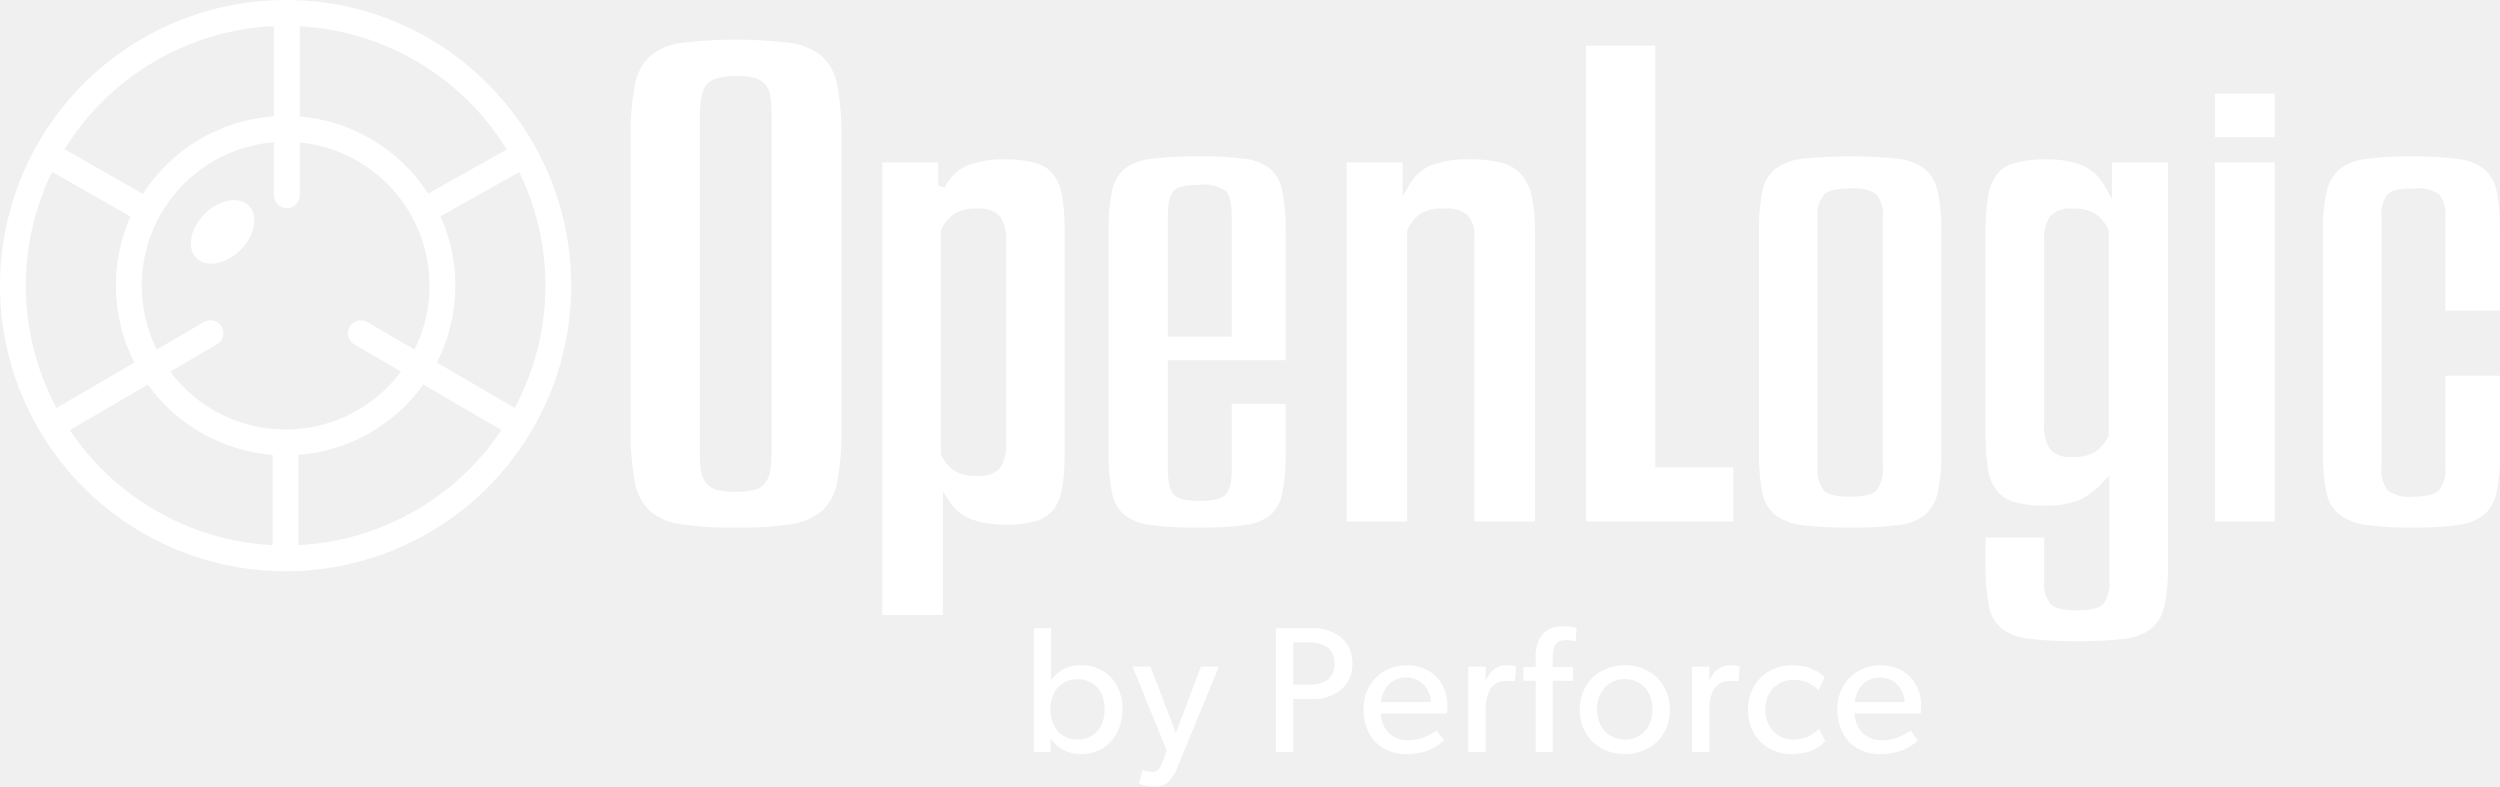
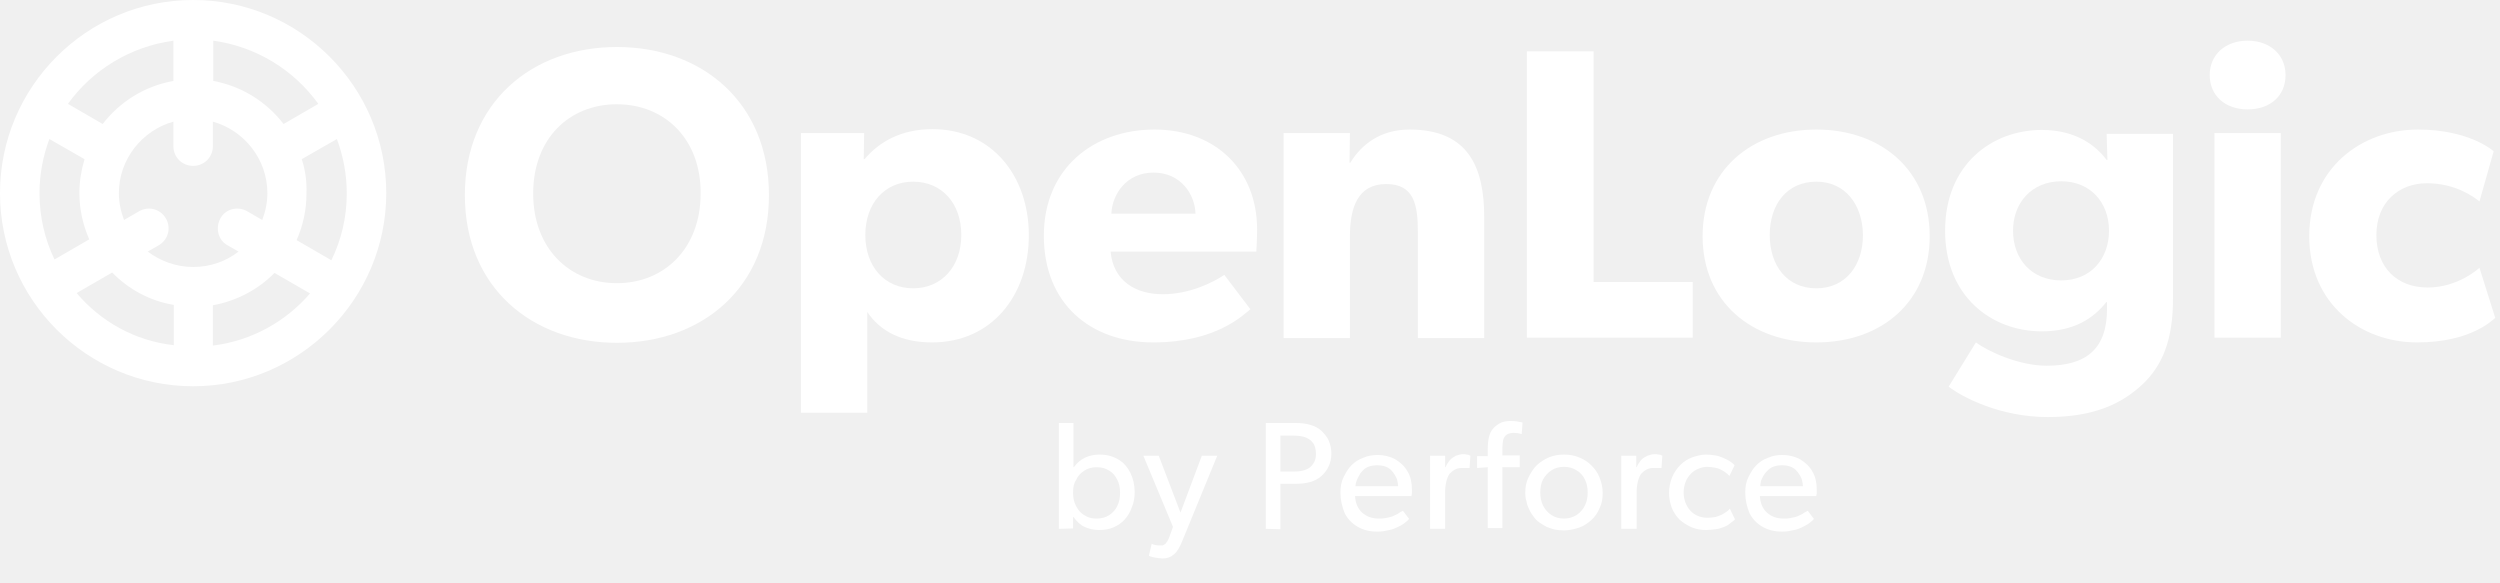
- <svg xmlns="http://www.w3.org/2000/svg" id="a270d696-4c48-462a-a0ba-b4062d95ef5e" data-name="Layer 1" viewBox="0 0 303.538 95.521">
-   <ellipse cx="271.922" cy="259.665" rx="4.499" ry="3.088" transform="translate(-348.86 36.824) rotate(-45)" fill="#fff" />
-   <path d="M304.092,241.665a34.445,34.445,0,0,0-24.321-10.154c-.016,0-.032,0-.048,0l-.03,0-.122,0a34.678,34.678,0,1,0,24.521,10.157Zm3.3,39.378-9.457-5.512a20.582,20.582,0,0,0,.444-17.763l9.56-5.371a31.505,31.505,0,0,1-.547,28.646Zm-19.483-7.73,5.672,3.306a17.457,17.457,0,0,1-28.02,0l5.672-3.306a1.566,1.566,0,1,0-1.577-2.707l-5.737,3.344a17.469,17.469,0,0,1,14.237-25.18v6.485a1.567,1.567,0,0,0,3.133,0V248.8a17.468,17.468,0,0,1,13.934,25.153l-5.737-3.344a1.566,1.566,0,1,0-1.577,2.707Zm18.517-23.659-9.545,5.363a20.624,20.624,0,0,0-15.592-9.366V234.689A31.565,31.565,0,0,1,306.426,249.654Zm-28.27-14.979v10.954a20.62,20.62,0,0,0-15.918,9.424l-9.5-5.425A31.561,31.561,0,0,1,278.156,234.675ZM251.217,252.37l9.528,5.438a20.592,20.592,0,0,0,.462,17.723l-9.457,5.512a31.5,31.5,0,0,1-.533-28.673Zm2.148,31.358,9.476-5.524a20.606,20.606,0,0,0,15.15,8.53v10.959A31.556,31.556,0,0,1,253.365,283.728Zm27.759,13.966V286.736A20.609,20.609,0,0,0,296.3,278.2l9.476,5.524A31.556,31.556,0,0,1,281.124,297.694Z" transform="translate(-244.893 -231.508)" fill="#fff" />
-   <path d="M334.216,295.571a44.02,44.02,0,0,1-6.6-.4,7.316,7.316,0,0,1-3.8-1.6,6.387,6.387,0,0,1-1.837-3.521,32.342,32.342,0,0,1-.513-6.442V248.207a31.758,31.758,0,0,1,.512-6.4,6.371,6.371,0,0,1,1.838-3.486,7.322,7.322,0,0,1,3.8-1.6,54.3,54.3,0,0,1,13.206,0,7.568,7.568,0,0,1,3.846,1.608,6.244,6.244,0,0,1,1.873,3.482,31.673,31.673,0,0,1,.513,6.4V283.6a32.238,32.238,0,0,1-.514,6.441,6.258,6.258,0,0,1-1.873,3.518,7.554,7.554,0,0,1-3.845,1.608A44.059,44.059,0,0,1,334.216,295.571Zm.081-54.838c-1.865,0-3.05.342-3.622,1.046-.55.679-.818,2-.818,4.051v40.148a20.816,20.816,0,0,0,.124,2.54,3.155,3.155,0,0,0,.661,1.667,2.626,2.626,0,0,0,1.427.841,8.9,8.9,0,0,0,2.067.2,9.887,9.887,0,0,0,2.185-.2,2.561,2.561,0,0,0,1.48-.891,3.389,3.389,0,0,0,.652-1.692,20.271,20.271,0,0,0,.123-2.466V245.83a20.294,20.294,0,0,0-.123-2.466,2.954,2.954,0,0,0-.671-1.64,2.764,2.764,0,0,0-1.415-.794A9.092,9.092,0,0,0,334.3,240.733Z" transform="translate(-244.893 -231.508)" fill="#fff" />
-   <path d="M352.02,306.181V251.226h6.788v2.843l.8.2a5.439,5.439,0,0,1,2.792-2.7,12.327,12.327,0,0,1,4.466-.713,13.719,13.719,0,0,1,3.739.428,4.125,4.125,0,0,1,2.155,1.377,5.978,5.978,0,0,1,1.083,2.636,23.735,23.735,0,0,1,.315,4.189v27.084a24.239,24.239,0,0,1-.315,4.264,5.71,5.71,0,0,1-1.078,2.593,4.209,4.209,0,0,1-2.087,1.347,12.455,12.455,0,0,1-3.571.427,12.249,12.249,0,0,1-4.27-.641,5.541,5.541,0,0,1-2.689-2.212l-.775-1.175v15.009Zm11.468-49.344a5.07,5.07,0,0,0-2.671.582,4.738,4.738,0,0,0-1.641,1.949l-.046.09V286.67l.046.09a4.711,4.711,0,0,0,1.641,1.949,5.06,5.06,0,0,0,2.671.582,3.479,3.479,0,0,0,2.817-.932,5.114,5.114,0,0,0,.739-3.2V260.97a5.114,5.114,0,0,0-.739-3.2A3.477,3.477,0,0,0,363.488,256.837Z" transform="translate(-244.893 -231.508)" fill="#fff" />
-   <path d="M390.485,295.571a45.617,45.617,0,0,1-5.73-.294,6.577,6.577,0,0,1-3.286-1.209,4.622,4.622,0,0,1-1.541-2.625,21.981,21.981,0,0,1-.431-4.874V259.485a21.984,21.984,0,0,1,.431-4.873,4.632,4.632,0,0,1,1.541-2.626,6.582,6.582,0,0,1,3.286-1.209,45.847,45.847,0,0,1,5.73-.293,41.12,41.12,0,0,1,5.446.293,6.373,6.373,0,0,1,3.128,1.173,4.566,4.566,0,0,1,1.5,2.623,22.575,22.575,0,0,1,.431,4.912v15.754h-14.3V288.5c0,1.562.236,2.568.72,3.074s1.5.761,3.157.761c1.576,0,2.592-.246,3.108-.751s.77-1.517.77-3.084v-7.965h6.547v6.033a22.591,22.591,0,0,1-.431,4.913,4.573,4.573,0,0,1-1.5,2.623,6.385,6.385,0,0,1-3.129,1.173A41.266,41.266,0,0,1,390.485,295.571Zm.08-41.63c-1.653,0-2.653.227-3.148.715s-.729,1.459-.729,3.046v14.674h7.755V257.7c0-1.57-.255-2.569-.779-3.055A4.74,4.74,0,0,0,390.565,253.941Z" transform="translate(-244.893 -231.508)" fill="#fff" />
-   <path d="M423.9,294.829V260.3a3.614,3.614,0,0,0-.81-2.675,3.963,3.963,0,0,0-2.826-.789,5,5,0,0,0-3.072.721,4.89,4.89,0,0,0-1.409,1.824l-.039.084v35.363H408.4v-43.6h6.788v4.152l.79-1.4a5.537,5.537,0,0,1,2.541-2.348,12.364,12.364,0,0,1,4.965-.777,14.142,14.142,0,0,1,3.782.429,4.833,4.833,0,0,1,2.332,1.4,5.884,5.884,0,0,1,1.269,2.633,19.1,19.1,0,0,1,.391,4.171v35.344Z" transform="translate(-244.893 -231.508)" fill="#fff" />
-   <polygon points="192.576 63.32 192.576 5.545 200.971 5.545 200.971 56.744 210.452 56.744 210.452 63.32 192.576 63.32" fill="#fff" />
-   <path d="M469.53,295.571a45.635,45.635,0,0,1-5.731-.294,6.825,6.825,0,0,1-3.331-1.213,4.533,4.533,0,0,1-1.576-2.621,22.02,22.02,0,0,1-.43-4.874V259.485a22.023,22.023,0,0,1,.43-4.873,4.537,4.537,0,0,1,1.576-2.622,6.841,6.841,0,0,1,3.331-1.213,56.175,56.175,0,0,1,11.46,0,6.582,6.582,0,0,1,3.286,1.209,4.826,4.826,0,0,1,1.582,2.634,20.115,20.115,0,0,1,.469,4.865v27.084a20.156,20.156,0,0,1-.468,4.865,4.834,4.834,0,0,1-1.583,2.635,6.592,6.592,0,0,1-3.286,1.208A45.633,45.633,0,0,1,469.53,295.571Zm.16-41.185c-1.7,0-2.744.222-3.29.7a3.68,3.68,0,0,0-.828,2.84V288.2a3.978,3.978,0,0,0,.77,2.862c.521.512,1.534.751,3.188.751,1.717,0,2.749-.257,3.245-.807a4.184,4.184,0,0,0,.712-2.806v-30.28a3.823,3.823,0,0,0-.778-2.831A4.573,4.573,0,0,0,469.69,254.386Z" transform="translate(-244.893 -231.508)" fill="#fff" />
-   <rect x="268.924" y="19.718" width="7.27" height="43.603" fill="#fff" />
-   <rect x="268.924" y="11.371" width="7.27" height="5.288" fill="#fff" />
-   <path d="M538.006,295.571a40.293,40.293,0,0,1-5.762-.33,7.024,7.024,0,0,1-3.3-1.251,4.531,4.531,0,0,1-1.576-2.621,21.571,21.571,0,0,1-.431-4.8V259.485a19.755,19.755,0,0,1,.47-4.791,4.934,4.934,0,0,1,1.547-2.638,6.451,6.451,0,0,1,3.169-1.243,37.471,37.471,0,0,1,5.481-.329,40.512,40.512,0,0,1,5.762.329,6.291,6.291,0,0,1,3.2,1.275,4.738,4.738,0,0,1,1.47,2.664,23.338,23.338,0,0,1,.391,4.733v9.746H541.8V257.924a3.83,3.83,0,0,0-.778-2.832,4.58,4.58,0,0,0-3.019-.706c-1.708,0-2.734.227-3.228.715a3.982,3.982,0,0,0-.729,2.823V288.2a3.978,3.978,0,0,0,.77,2.862,4.382,4.382,0,0,0,3.027.751c1.633,0,2.678-.261,3.2-.8a4.01,4.01,0,0,0,.762-2.816V277.125h6.627v9.444a20.709,20.709,0,0,1-.468,4.9,4.667,4.667,0,0,1-1.576,2.628,6.609,6.609,0,0,1-3.137,1.177A38.779,38.779,0,0,1,538.006,295.571Z" transform="translate(-244.893 -231.508)" fill="#fff" />
-   <path d="M497.046,309.366a45.825,45.825,0,0,1-5.73-.293,6.831,6.831,0,0,1-3.331-1.213,4.538,4.538,0,0,1-1.577-2.621,22.07,22.07,0,0,1-.43-4.874v-3.592h7.11V302a3.983,3.983,0,0,0,.77,2.862c.521.512,1.535.75,3.188.75,1.716,0,2.748-.256,3.246-.806A4.19,4.19,0,0,0,501,302V289.241l-.724.743a9.985,9.985,0,0,1-2.775,2.178,10.672,10.672,0,0,1-4.476.737,11.873,11.873,0,0,1-3.643-.46,4.315,4.315,0,0,1-2.09-1.419,5.632,5.632,0,0,1-1.041-2.626,26.439,26.439,0,0,1-.276-4.125V259.485a23.589,23.589,0,0,1,.315-4.19,5.975,5.975,0,0,1,1.082-2.635,4.12,4.12,0,0,1,2.156-1.377,13.693,13.693,0,0,1,3.739-.428,11.974,11.974,0,0,1,4.42.712,5.82,5.82,0,0,1,2.844,2.708l.791,1.411v-4.46h6.788v49.139a20.194,20.194,0,0,1-.469,4.865,4.827,4.827,0,0,1-1.583,2.634,6.582,6.582,0,0,1-3.286,1.209A45.83,45.83,0,0,1,497.046,309.366Zm-.483-52.529a3.333,3.333,0,0,0-2.784.943,5.366,5.366,0,0,0-.691,3.19v21.889a5.361,5.361,0,0,0,.691,3.189,3.332,3.332,0,0,0,2.784.943,5.063,5.063,0,0,0,2.673-.582,4.737,4.737,0,0,0,1.64-1.948l.046-.091V259.458l-.046-.091a4.758,4.758,0,0,0-1.641-1.948A5.069,5.069,0,0,0,496.563,256.837Z" transform="translate(-244.893 -231.508)" fill="#fff" />
-   <path d="M370.429,322.82V307.781h2.08v6.281h.039a4.208,4.208,0,0,1,3.623-1.789,4.943,4.943,0,0,1,2.637.7,4.666,4.666,0,0,1,1.76,1.919,5.991,5.991,0,0,1,.613,2.739,6.226,6.226,0,0,1-.363,2.148,5.336,5.336,0,0,1-1,1.724,4.455,4.455,0,0,1-1.6,1.142,5.176,5.176,0,0,1-2.093.415,4.557,4.557,0,0,1-2.075-.468,4.156,4.156,0,0,1-1.568-1.4h-.039v1.621Zm1.992-5.2a4.511,4.511,0,0,0,.229,1.458,3.613,3.613,0,0,0,.645,1.168,2.851,2.851,0,0,0,1.045.777,3.4,3.4,0,0,0,1.391.279,3.19,3.19,0,0,0,1.768-.485,3.09,3.09,0,0,0,1.138-1.317,4.77,4.77,0,0,0,0-3.755,3.052,3.052,0,0,0-1.138-1.305,3.491,3.491,0,0,0-3.54,0,3.065,3.065,0,0,0-1.147,1.305A4.322,4.322,0,0,0,372.421,317.615Z" transform="translate(-244.893 -231.508)" fill="#fff" />
-   <path d="M382.4,312.439l2.188.02,3.076,8.065,3.037-8.085,2.168.02-5,12.168a4.721,4.721,0,0,1-1.172,1.855,2.312,2.312,0,0,1-1.553.547,5.313,5.313,0,0,1-1-.095,4.756,4.756,0,0,1-.717-.183l-.235-.1.41-1.666a2.847,2.847,0,0,0,1.094.235h.049a2.472,2.472,0,0,0,.259-.01,1.051,1.051,0,0,0,.249-.068.7.7,0,0,0,.268-.181,2.243,2.243,0,0,0,.254-.362,3.551,3.551,0,0,0,.269-.593l.5-1.38Z" transform="translate(-244.893 -231.508)" fill="#fff" />
-   <path d="M399.8,322.82V307.781h4.215a5.428,5.428,0,0,1,3.631,1.065,5.535,5.535,0,0,1,.618.644,3.527,3.527,0,0,1,.453.728,3.953,3.953,0,0,1,.283.859,4.892,4.892,0,0,1,.1.991,4.3,4.3,0,0,1-.365,1.836,4.023,4.023,0,0,1-1.085,1.387,5.4,5.4,0,0,1-3.627,1.074h-2.111v6.455Zm2.109-8.174h1.944a3.762,3.762,0,0,0,2.177-.566,2.242,2.242,0,0,0,.659-.825,2.685,2.685,0,0,0,.249-1.187,2.75,2.75,0,0,0-.122-.83,2.437,2.437,0,0,0-.322-.674,2.11,2.11,0,0,0-.464-.478,3.638,3.638,0,0,0-2.177-.586h-1.944Z" transform="translate(-244.893 -231.508)" fill="#fff" />
-   <path d="M410.446,317.635a5.719,5.719,0,0,1,.42-2.207,4.98,4.98,0,0,1,1.133-1.7,5.081,5.081,0,0,1,1.67-1.07,5.44,5.44,0,0,1,2.031-.381,5.129,5.129,0,0,1,2.55.63A4.47,4.47,0,0,1,420,314.661a5.179,5.179,0,0,1,.629,2.564c0,.117,0,.251-.015.4s-.022.273-.035.371l-.01.137h-8.016a3.4,3.4,0,0,0,.986,2.384,3.264,3.264,0,0,0,2.354.868,5.534,5.534,0,0,0,.916-.077,4.766,4.766,0,0,0,.783-.193q.327-.117.656-.27a4.942,4.942,0,0,0,.51-.271c.12-.077.243-.157.367-.241s.189-.129.2-.135l.892,1.187a.461.461,0,0,0-.094.085c-.057.056-.119.115-.188.175s-.16.135-.275.225a3.215,3.215,0,0,1-.387.26c-.144.083-.308.174-.491.269a4.093,4.093,0,0,1-.613.261c-.226.076-.464.145-.716.2a7.456,7.456,0,0,1-.849.145,8.526,8.526,0,0,1-.971.054,5.382,5.382,0,0,1-2.7-.664,4.583,4.583,0,0,1-1.831-1.9A6.04,6.04,0,0,1,410.446,317.635Zm2.129-.889h6.045a2.9,2.9,0,0,0-.107-.762,3.241,3.241,0,0,0-.347-.791,3.287,3.287,0,0,0-.576-.713,2.625,2.625,0,0,0-.845-.507,3.076,3.076,0,0,0-1.113-.2,3.214,3.214,0,0,0-1.1.186,2.584,2.584,0,0,0-.849.493,3.332,3.332,0,0,0-.591.7,3.3,3.3,0,0,0-.371.8A3.249,3.249,0,0,0,412.575,316.746Z" transform="translate(-244.893 -231.508)" fill="#fff" />
-   <path d="M423.163,322.82V312.459h2.109l-.019,1.629h.059a3.321,3.321,0,0,1,.639-1,2.541,2.541,0,0,1,.869-.61,2.668,2.668,0,0,1,1.04-.2,3.723,3.723,0,0,1,.586.044,3.073,3.073,0,0,1,.391.083l.117.036-.127,1.761h-1.221a1.894,1.894,0,0,0-1.04.278,2.557,2.557,0,0,0-.669.588,4.7,4.7,0,0,0-.625,2.609v5.148Z" transform="translate(-244.893 -231.508)" fill="#fff" />
-   <path d="M429.864,314.168v-1.68h1.485v-1.045a4.449,4.449,0,0,1,.7-2.773,3.194,3.194,0,0,1,1.022-.811,3.126,3.126,0,0,1,1.452-.322,7.682,7.682,0,0,1,.987.059,3.088,3.088,0,0,1,.625.127l.185.061-.136,1.618a3.978,3.978,0,0,0-1.182-.185,1.821,1.821,0,0,0-.684.119,1.25,1.25,0,0,0-.463.305,1.3,1.3,0,0,0-.269.475,2.9,2.9,0,0,0-.132.58,5.747,5.747,0,0,0-.034.67v1.122h2.471v1.68h-2.471v8.652h-2.07v-8.652Z" transform="translate(-244.893 -231.508)" fill="#fff" />
-   <path d="M436.692,317.685a5.639,5.639,0,0,1,.425-2.2,5.012,5.012,0,0,1,1.162-1.719,5.315,5.315,0,0,1,1.748-1.1,5.877,5.877,0,0,1,2.163-.4,5.79,5.79,0,0,1,2.145.4,5.246,5.246,0,0,1,1.735,1.1,5.054,5.054,0,0,1,1.156,1.719,5.907,5.907,0,0,1,0,4.39,5.007,5.007,0,0,1-1.156,1.708,5.206,5.206,0,0,1-1.735,1.089,5.848,5.848,0,0,1-2.145.39,6.442,6.442,0,0,1-1.284-.126,5.3,5.3,0,0,1-1.162-.376,5.675,5.675,0,0,1-1.015-.6,4.571,4.571,0,0,1-.845-.811,5.433,5.433,0,0,1-.64-.991,4.957,4.957,0,0,1-.41-1.166A6.019,6.019,0,0,1,436.692,317.685Zm2.11-.07a4.2,4.2,0,0,0,.4,1.87,3.187,3.187,0,0,0,1.182,1.322,3.3,3.3,0,0,0,1.8.49,3.241,3.241,0,0,0,1.778-.49,3.171,3.171,0,0,0,1.172-1.322,4.239,4.239,0,0,0,.4-1.87,4.166,4.166,0,0,0-.4-1.845,3.2,3.2,0,0,0-2.95-1.817,3.277,3.277,0,0,0-1.8.5,3.222,3.222,0,0,0-1.182,1.321A4.127,4.127,0,0,0,438.8,317.615Z" transform="translate(-244.893 -231.508)" fill="#fff" />
-   <path d="M450.327,322.82V312.459h2.11l-.02,1.629h.059a3.321,3.321,0,0,1,.639-1,2.551,2.551,0,0,1,.869-.61,2.668,2.668,0,0,1,1.04-.2,3.723,3.723,0,0,1,.586.044,3.073,3.073,0,0,1,.391.083l.117.036-.127,1.761h-1.22a1.9,1.9,0,0,0-1.041.278,2.536,2.536,0,0,0-.668.588,4.687,4.687,0,0,0-.625,2.609v5.148Z" transform="translate(-244.893 -231.508)" fill="#fff" />
-   <path d="M457.126,317.674a5.65,5.65,0,0,1,.439-2.244,4.953,4.953,0,0,1,1.177-1.715,5.407,5.407,0,0,1,3.677-1.442,7.641,7.641,0,0,1,1.245.1,4.942,4.942,0,0,1,1.011.267q.42.168.742.331a2.687,2.687,0,0,1,.552.36c.153.132.259.226.317.281s.108.108.147.154l-.743,1.526-.288-.269a4.213,4.213,0,0,0-.424-.317,3.5,3.5,0,0,0-.606-.332,4.549,4.549,0,0,0-.776-.229,4.634,4.634,0,0,0-.992-.1,3.351,3.351,0,0,0-2.373.962,3.262,3.262,0,0,0-.727,1.128,3.948,3.948,0,0,0-.269,1.474,3.787,3.787,0,0,0,.943,2.662,3.161,3.161,0,0,0,2.446,1.03,4.366,4.366,0,0,0,1.1-.137,3.889,3.889,0,0,0,.883-.327,5.75,5.75,0,0,0,.625-.386,3.283,3.283,0,0,0,.4-.322l.127-.137.742,1.522c-.013.012-.036.032-.068.057q-.177.184-.318.31a4.911,4.911,0,0,1-.522.371,4.376,4.376,0,0,1-.786.406,6.093,6.093,0,0,1-1.06.285,7.466,7.466,0,0,1-1.4.125,5.309,5.309,0,0,1-3.658-1.449,4.894,4.894,0,0,1-1.142-1.708A5.783,5.783,0,0,1,457.126,317.674Z" transform="translate(-244.893 -231.508)" fill="#fff" />
-   <path d="M467.968,317.635a5.719,5.719,0,0,1,.42-2.207,4.952,4.952,0,0,1,1.133-1.7,5.077,5.077,0,0,1,1.669-1.07,5.445,5.445,0,0,1,2.032-.381,5.127,5.127,0,0,1,2.549.63,4.47,4.47,0,0,1,1.753,1.758,5.168,5.168,0,0,1,.629,2.564c0,.117,0,.251-.015.4s-.021.273-.034.371l-.01.137h-8.017a3.4,3.4,0,0,0,.986,2.384,3.267,3.267,0,0,0,2.354.868,5.525,5.525,0,0,0,.916-.077,4.74,4.74,0,0,0,.783-.193q.328-.117.656-.27a4.942,4.942,0,0,0,.51-.271q.182-.115.367-.241c.124-.083.19-.129.2-.135l.892,1.187a.461.461,0,0,0-.094.085c-.056.056-.119.115-.187.175s-.161.135-.275.225a3.312,3.312,0,0,1-.388.26c-.144.083-.307.174-.49.269a4.106,4.106,0,0,1-.614.261c-.225.076-.464.145-.716.2a7.436,7.436,0,0,1-.848.145,8.531,8.531,0,0,1-.972.054,5.388,5.388,0,0,1-2.7-.664,4.583,4.583,0,0,1-1.831-1.9A6.04,6.04,0,0,1,467.968,317.635Zm2.129-.889h6.045a2.86,2.86,0,0,0-.108-.762,3.355,3.355,0,0,0-.923-1.5,2.609,2.609,0,0,0-.844-.507,3.085,3.085,0,0,0-1.114-.2,3.2,3.2,0,0,0-1.1.186,2.578,2.578,0,0,0-.85.493,3.427,3.427,0,0,0-.962,1.5A3.294,3.294,0,0,0,470.1,316.746Z" transform="translate(-244.893 -231.508)" fill="#fff" />
+ <svg xmlns="http://www.w3.org/2000/svg" version="1.1" id="Layer_1" x="0px" y="0px" viewBox="0 0 633 147.6" enable-background="new 0 0 633 147.6" xml:space="preserve">
+   <g>
+     <g>
+       <path fill="#FFFFFF" d="M156.2,86.8c-21.5,0-38.5-14-38.5-37.4s16.9-37.5,38.5-37.5s38.5,14.1,38.5,37.5S177.8,86.8,156.2,86.8z     M156.2,26.4c-12.1,0-21.2,8.7-21.2,22.6s9.2,22.7,21.2,22.7s21.2-8.8,21.2-22.7C177.5,35.2,168.3,26.4,156.2,26.4z" />
+       <path fill="#FFFFFF" d="M236,86.7c-7.7,0-13.1-2.8-16.4-7.7v25.5h-16.8V33.7h16l-0.1,6.6h0.2c3.8-4.5,9.4-7.6,17.2-7.6    c14.9,0,24.4,11.7,24.4,26.9S251.1,86.7,236,86.7z M231.2,46c-7.2,0-12.1,5.5-12.1,13.5S224,73,231.2,73c7.2,0,12.2-5.5,12.2-13.5    S238.5,46,231.2,46z" />
+       <path fill="#FFFFFF" d="M318.1,63.7h-36.9c0.7,7.5,6.4,10.8,13.2,10.8c6.7,0,12.6-2.9,15.6-4.9l6.6,8.7c-1.7,1.3-8.5,8.4-24.6,8.4    c-16,0-27.7-9.9-27.7-27s12.6-26.9,28-26.9s26,10.2,26,25.3C318.3,60.6,318.1,63.7,318.1,63.7z M292.1,43.7    c-6.9,0-10.5,5.5-10.7,10.4h21.3C302.6,49.4,299.1,43.7,292.1,43.7z" />
+       <path fill="#FFFFFF" d="M359,85.6v-27c0-6.8-1-12-8-12c-7.2,0-9.2,5.9-9.2,13.3v25.7H325V33.7h16.8l-0.1,7.5h0.2    c2.8-4.6,7.6-8.4,15-8.4c15,0,18.9,9.7,18.9,22.2v30.6L359,85.6L359,85.6L359,85.6z" />
+       <path fill="#FFFFFF" d="M386.6,85.6V13h16.9v58.4h25.1v14.1h-42V85.6z" />
+       <path fill="#FFFFFF" d="M459.9,86.7c-16.4,0-28.8-10.2-28.8-26.9s12.4-27,28.8-27s28.7,10.3,28.7,27S476.3,86.7,459.9,86.7z     M459.9,46c-7.5,0-11.8,5.8-11.8,13.5S452.4,73,459.9,73c7.4,0,11.8-5.8,11.8-13.5C471.6,51.8,467.2,46,459.9,46z" />
+       <path fill="#FFFFFF" d="M542.4,97.4c-5.1,4.7-12,8.2-23.9,8.2c-12,0-21.6-5-25.1-7.7l6.9-11.2c3.1,2.3,10.9,5.9,17.9,5.9    c10,0,15.3-4.2,15.3-14.4v-1.7h-0.2c-3.2,4.1-8.2,7.4-16.3,7.4c-12.7,0-24.5-8.8-24.5-25.5s11.8-25.5,24.5-25.5    c8.7,0,13.7,4,16.4,7.6h0.2l-0.2-6.6h16.8v41.3C550.3,86.2,547.4,92.7,542.4,97.4z M521.9,45.9c-7.5,0-12.2,5.5-12.2,12.5    c0,7.2,4.7,12.6,12.2,12.6S534,65.5,534,58.4C534,51.4,529.4,45.9,521.9,45.9z" />
+       <path fill="#FFFFFF" d="M569.1,27.7c-5.7,0-9.6-3.5-9.6-8.7c0-5.1,3.9-8.7,9.6-8.7c5.7,0,9.6,3.6,9.6,8.7    C578.7,24.3,574.8,27.7,569.1,27.7z M560.7,85.6V33.7h16.8v51.8h-16.8V85.6z" />
+       <path fill="#FFFFFF" d="M612,86.7c-14.2,0-27.3-9.7-27.3-26.9c0-17.3,13.3-27,27.5-27c13.2,0,19.2,5.5,19.2,5.5L627.8,51    c-1.5-1.2-6.1-4.6-13.3-4.6s-12.8,4.9-12.8,13.1s5.2,13.3,13,13.3s13.1-5,13.1-5l4,12.7C631.2,80.9,625.8,86.7,612,86.7z" />
+     </g>
+     <path fill="#FFFFFF" d="M48.9,0C21.9,0,0,22,0,48.9c0,27,22,48.9,48.9,48.9s48.9-22,48.9-48.9S75.9,0,48.9,0z M62.6,53.5   c-2.4-1.4-5.5-0.6-6.8,1.8s-0.6,5.5,1.8,6.8l2.8,1.6c-3.2,2.5-7.2,3.9-11.5,3.9s-8.3-1.5-11.5-3.9l2.8-1.6c2.4-1.4,3.2-4.4,1.8-6.8   s-4.4-3.2-6.8-1.8l-3.8,2.2c-0.8-2.1-1.3-4.4-1.3-6.8c0-8.6,5.9-15.9,13.8-18.1V37c0,2.8,2.2,5,5,5s5-2.2,5-5v-6.2   c7.9,2.2,13.8,9.5,13.8,18.1c0,2.4-0.5,4.7-1.3,6.8L62.6,53.5z M10,48.9c0-4.8,0.9-9.4,2.5-13.7l8.9,5.1c-0.8,2.7-1.3,5.6-1.3,8.5   c0,4.2,0.9,8.2,2.5,11.8l-8.8,5.1C11.4,60.7,10,55,10,48.9z M76.4,40.3l8.9-5.1c1.6,4.3,2.5,8.9,2.5,13.8c0,6.1-1.4,11.8-3.9,16.9   l-8.8-5.1c1.6-3.6,2.5-7.6,2.5-11.8C77.7,45.9,77.3,43,76.4,40.3z M80.6,26.3l-8.8,5.1c-4.3-5.6-10.6-9.6-17.8-10.9V10.3   C64.9,11.8,74.4,17.7,80.6,26.3z M43.9,10.3v10.2c-7.3,1.3-13.6,5.3-17.9,10.9l-8.8-5.1C23.3,17.8,32.9,11.8,43.9,10.3z M19.4,74.2   l9-5.2c4.1,4.2,9.5,7.2,15.6,8.2v10.2C34.1,86.3,25.5,81.4,19.4,74.2z M53.9,87.5V77.3c6-1.1,11.5-4,15.6-8.2l9,5.2   C72.4,81.4,63.7,86.3,53.9,87.5z" />
+     <g>
+       <path fill="#FFFFFF" d="M271.7,124.7c0,0.9,0.1,1.8,0.4,2.6s0.7,1.5,1.2,2.1s1.1,1,1.9,1.4s1.6,0.5,2.5,0.5c1.2,0,2.3-0.3,3.2-0.9    s1.6-1.4,2-2.3c0.5-1,0.7-2.1,0.7-3.3s-0.2-2.4-0.7-3.3c-0.5-1-1.1-1.8-2-2.3c-0.9-0.6-1.9-0.9-3.2-0.9s-2.3,0.3-3.2,0.9    c-0.9,0.6-1.6,1.3-2,2.3C271.9,122.3,271.7,123.4,271.7,124.7 M268.1,133.9v-26.8h3.7v11.2h0.1c1.5-2.1,3.7-3.2,6.5-3.2    c1.8,0,3.3,0.4,4.7,1.2s2.4,2,3.1,3.4s1.1,3.1,1.1,4.9c0,1.4-0.2,2.6-0.7,3.8c-0.4,1.2-1,2.2-1.8,3.1c-0.8,0.9-1.7,1.5-2.8,2    c-1.1,0.5-2.4,0.7-3.7,0.7c-1.4,0-2.6-0.3-3.7-0.8s-2-1.4-2.8-2.5h-0.1v2.9L268.1,133.9L268.1,133.9L268.1,133.9z" />
+       <path fill="#FFFFFF" d="M289.5,115.4h3.9l5.5,14.4l5.4-14.4h3.9l-8.9,21.7c-0.6,1.5-1.3,2.7-2.1,3.3c-0.8,0.7-1.7,1-2.8,1    c-0.6,0-1.2-0.1-1.8-0.2c-0.6-0.1-1-0.2-1.3-0.3l-0.4-0.2l0.7-3c0.7,0.3,1.3,0.4,2,0.4h0.1c0.2,0,0.3,0,0.5,0c0.1,0,0.3,0,0.4-0.1    c0.2-0.1,0.3-0.2,0.5-0.3c0.1-0.2,0.3-0.4,0.5-0.7s0.3-0.6,0.5-1.1l0.9-2.5L289.5,115.4z" />
+       <path fill="#FFFFFF" d="M324.2,119.4h3.5c1.6,0,2.9-0.3,3.9-1c0.5-0.4,0.9-0.9,1.2-1.5s0.4-1.3,0.4-2.1c0-0.5-0.1-1-0.2-1.5    c-0.2-0.5-0.3-0.9-0.6-1.2c-0.2-0.3-0.5-0.6-0.8-0.8c-1-0.7-2.3-1-3.9-1h-3.5V119.4L324.2,119.4L324.2,119.4z M320.5,133.9v-26.8    h7.5c2.8,0,5,0.6,6.5,1.9c0.4,0.4,0.8,0.8,1.1,1.2c0.3,0.4,0.6,0.8,0.8,1.3s0.4,1,0.5,1.5s0.2,1.1,0.2,1.8c0,1.2-0.2,2.3-0.7,3.3    c-0.4,0.9-1.1,1.8-1.9,2.5c-1.5,1.3-3.6,1.9-6.5,1.9h-3.8V134L320.5,133.9L320.5,133.9L320.5,133.9z" />
+       <path fill="#FFFFFF" d="M343.2,123.1H354c0-0.4-0.1-0.9-0.2-1.4s-0.3-0.9-0.6-1.4c-0.3-0.5-0.6-0.9-1-1.3s-0.9-0.7-1.5-0.9    c-0.6-0.2-1.3-0.3-2-0.3s-1.4,0.1-2,0.3s-1.1,0.5-1.5,0.9s-0.8,0.8-1,1.3c-0.3,0.5-0.5,0.9-0.7,1.4    C343.3,122.2,343.2,122.7,343.2,123.1 M339.4,124.7c0-1.4,0.2-2.7,0.8-3.9s1.2-2.2,2-3s1.8-1.5,3-1.9c1.1-0.5,2.3-0.7,3.6-0.7    c1.7,0,3.2,0.4,4.5,1.1c1.3,0.8,2.4,1.8,3.1,3.1c0.8,1.3,1.1,2.9,1.1,4.6c0,0.2,0,0.5,0,0.7c0,0.3,0,0.5-0.1,0.7v0.2h-14.3    c0.1,1.8,0.7,3.2,1.8,4.2c1.1,1,2.5,1.5,4.2,1.5c0.5,0,1.1,0,1.6-0.1s1-0.2,1.4-0.3s0.8-0.3,1.2-0.5c0.4-0.2,0.7-0.3,0.9-0.5    c0.2-0.1,0.4-0.3,0.7-0.4s0.3-0.2,0.3-0.2l1.6,2.1c0,0-0.1,0-0.2,0.2c-0.1,0.1-0.2,0.2-0.3,0.3c-0.1,0.1-0.3,0.2-0.5,0.4    s-0.4,0.3-0.7,0.5s-0.5,0.3-0.9,0.5c-0.3,0.2-0.7,0.3-1.1,0.5s-0.8,0.3-1.3,0.4c-0.5,0.1-1,0.2-1.5,0.3c-0.6,0.1-1.1,0.1-1.7,0.1    c-1.8,0-3.4-0.4-4.8-1.2s-2.5-1.9-3.3-3.4C339.8,128.3,339.4,126.6,339.4,124.7" />
+       <path fill="#FFFFFF" d="M362.1,133.9v-18.5h3.8v2.9h0.1c0.3-0.7,0.7-1.3,1.1-1.8c0.5-0.5,1-0.8,1.5-1.1c0.6-0.2,1.2-0.4,1.8-0.4    c0.4,0,0.7,0,1,0.1c0.3,0,0.5,0.1,0.7,0.2l0.2,0.1l-0.2,3.1H372h-2c-0.7,0-1.3,0.2-1.8,0.5s-0.9,0.7-1.2,1    c-0.7,1.1-1.1,2.7-1.1,4.7v9.2L362.1,133.9L362.1,133.9z" />
+       <path fill="#FFFFFF" d="M374,118.5v-3h2.7v-1.9c0-2.2,0.4-3.9,1.2-4.9c0.5-0.6,1.1-1.1,1.8-1.5c0.7-0.4,1.6-0.6,2.6-0.6    c0.6,0,1.2,0,1.8,0.1c0.5,0.1,0.9,0.2,1.1,0.2l0.3,0.1l-0.2,2.9c-0.7-0.2-1.4-0.3-2.1-0.3c-0.5,0-0.9,0.1-1.2,0.2    s-0.6,0.3-0.8,0.5s-0.4,0.5-0.5,0.8s-0.2,0.7-0.2,1s-0.1,0.7-0.1,1.2v2h4.4v3h-4.4v15.4h-3.7v-15.4L374,118.5L374,118.5L374,118.5    z" />
+       <path fill="#FFFFFF" d="M390,124.7c0,1.2,0.2,2.3,0.7,3.3s1.2,1.8,2.1,2.4c0.9,0.6,2,0.9,3.2,0.9s2.2-0.3,3.2-0.9    c0.9-0.6,1.6-1.4,2.1-2.4c0.5-1,0.7-2.1,0.7-3.3c0-1.2-0.2-2.3-0.7-3.3s-1.2-1.8-2.1-2.3c-0.9-0.6-2-0.9-3.2-0.9s-2.3,0.3-3.2,0.9    c-0.9,0.6-1.6,1.4-2.1,2.3S390,123.5,390,124.7 M386.2,124.8c0-1.4,0.2-2.7,0.8-3.9s1.2-2.2,2.1-3.1c0.9-0.8,1.9-1.5,3.1-2    s2.5-0.7,3.8-0.7s2.6,0.2,3.8,0.7c1.2,0.5,2.2,1.1,3.1,2s1.6,1.8,2.1,3.1c0.5,1.2,0.8,2.5,0.8,3.9s-0.2,2.7-0.8,3.9    c-0.5,1.2-1.2,2.2-2.1,3s-1.9,1.5-3.1,1.9s-2.5,0.7-3.8,0.7c-0.8,0-1.6-0.1-2.3-0.2c-0.7-0.2-1.4-0.4-2.1-0.7    c-0.6-0.3-1.2-0.7-1.8-1.1s-1.1-0.9-1.5-1.5c-0.4-0.5-0.8-1.1-1.1-1.8c-0.3-0.6-0.6-1.3-0.7-2.1    C386.3,126.4,386.2,125.6,386.2,124.8" />
+       <path fill="#FFFFFF" d="M410.5,133.9v-18.5h3.8v2.9h0.1c0.3-0.7,0.7-1.3,1.1-1.8c0.5-0.5,1-0.8,1.6-1.1c0.6-0.2,1.2-0.4,1.8-0.4    c0.4,0,0.7,0,1.1,0.1c0.3,0,0.6,0.1,0.7,0.2l0.2,0.1l-0.2,3.1h-0.2h-2c-0.7,0-1.3,0.2-1.8,0.5s-0.9,0.7-1.2,1    c-0.7,1.1-1.1,2.7-1.1,4.7v9.2L410.5,133.9L410.5,133.9z" />
+       <path fill="#FFFFFF" d="M422.6,124.8c0-1.4,0.3-2.8,0.8-4s1.2-2.2,2.1-3.1s1.9-1.5,3-1.9s2.3-0.7,3.5-0.7c0.8,0,1.5,0.1,2.2,0.2    s1.3,0.3,1.8,0.5s0.9,0.4,1.3,0.6s0.7,0.4,1,0.6s0.5,0.4,0.6,0.5s0.2,0.2,0.3,0.3l-1.3,2.7c-0.2-0.2-0.4-0.3-0.5-0.5    c-0.2-0.1-0.4-0.3-0.8-0.6c-0.4-0.2-0.7-0.4-1.1-0.6s-0.8-0.3-1.4-0.4s-1.2-0.2-1.8-0.2c-0.8,0-1.6,0.2-2.3,0.5s-1.4,0.7-1.9,1.3    c-0.5,0.5-1,1.2-1.3,2s-0.5,1.7-0.5,2.6c0,1.9,0.6,3.5,1.7,4.7s2.6,1.8,4.4,1.8c0.7,0,1.3-0.1,2-0.2c0.6-0.2,1.2-0.4,1.6-0.6    c0.4-0.2,0.8-0.5,1.1-0.7c0.3-0.2,0.6-0.4,0.7-0.6l0.2-0.2l1.3,2.7l-0.1,0.1c-0.2,0.2-0.4,0.4-0.6,0.5s-0.5,0.4-0.9,0.7    s-0.9,0.5-1.4,0.7s-1.1,0.4-1.9,0.5s-1.6,0.2-2.5,0.2c-1.2,0-2.4-0.2-3.6-0.7c-1.1-0.5-2.1-1.1-3-1.9c-0.8-0.8-1.5-1.8-2-3    C422.9,127.5,422.6,126.2,422.6,124.8" />
+       <path fill="#FFFFFF" d="M445.7,123.1h10.8c0-0.4-0.1-0.9-0.2-1.4s-0.3-0.9-0.6-1.4c-0.3-0.5-0.6-0.9-1-1.3s-0.9-0.7-1.5-0.9    c-0.6-0.2-1.3-0.3-2-0.3s-1.4,0.1-2,0.3c-0.6,0.2-1.1,0.5-1.5,0.9s-0.8,0.8-1.1,1.3c-0.3,0.5-0.5,0.9-0.7,1.4    C445.8,122.2,445.7,122.7,445.7,123.1 M441.9,124.7c0-1.4,0.2-2.7,0.8-3.9s1.2-2.2,2-3s1.8-1.5,3-1.9c1.1-0.5,2.3-0.7,3.6-0.7    c1.7,0,3.2,0.4,4.5,1.1c1.3,0.8,2.4,1.8,3.1,3.1c0.8,1.3,1.1,2.9,1.1,4.6c0,0.2,0,0.5,0,0.7c0,0.3,0,0.5-0.1,0.7v0.2h-14.3    c0.1,1.8,0.7,3.2,1.8,4.2c1.1,1,2.5,1.5,4.2,1.5c0.6,0,1.1,0,1.6-0.1s1-0.2,1.4-0.3s0.8-0.3,1.2-0.5s0.7-0.3,0.9-0.5    c0.2-0.1,0.4-0.3,0.7-0.4s0.3-0.2,0.3-0.2l1.6,2.1c0,0-0.1,0-0.2,0.2c-0.1,0.1-0.2,0.2-0.3,0.3c-0.1,0.1-0.3,0.2-0.5,0.4    s-0.4,0.3-0.7,0.5c-0.3,0.2-0.6,0.3-0.9,0.5s-0.7,0.3-1.1,0.5s-0.8,0.3-1.3,0.4c-0.4,0.1-0.9,0.2-1.5,0.3s-1.1,0.1-1.7,0.1    c-1.8,0-3.4-0.4-4.8-1.2s-2.5-1.9-3.3-3.4C442.3,128.3,441.9,126.6,441.9,124.7" />
+     </g>
+   </g>
</svg>
